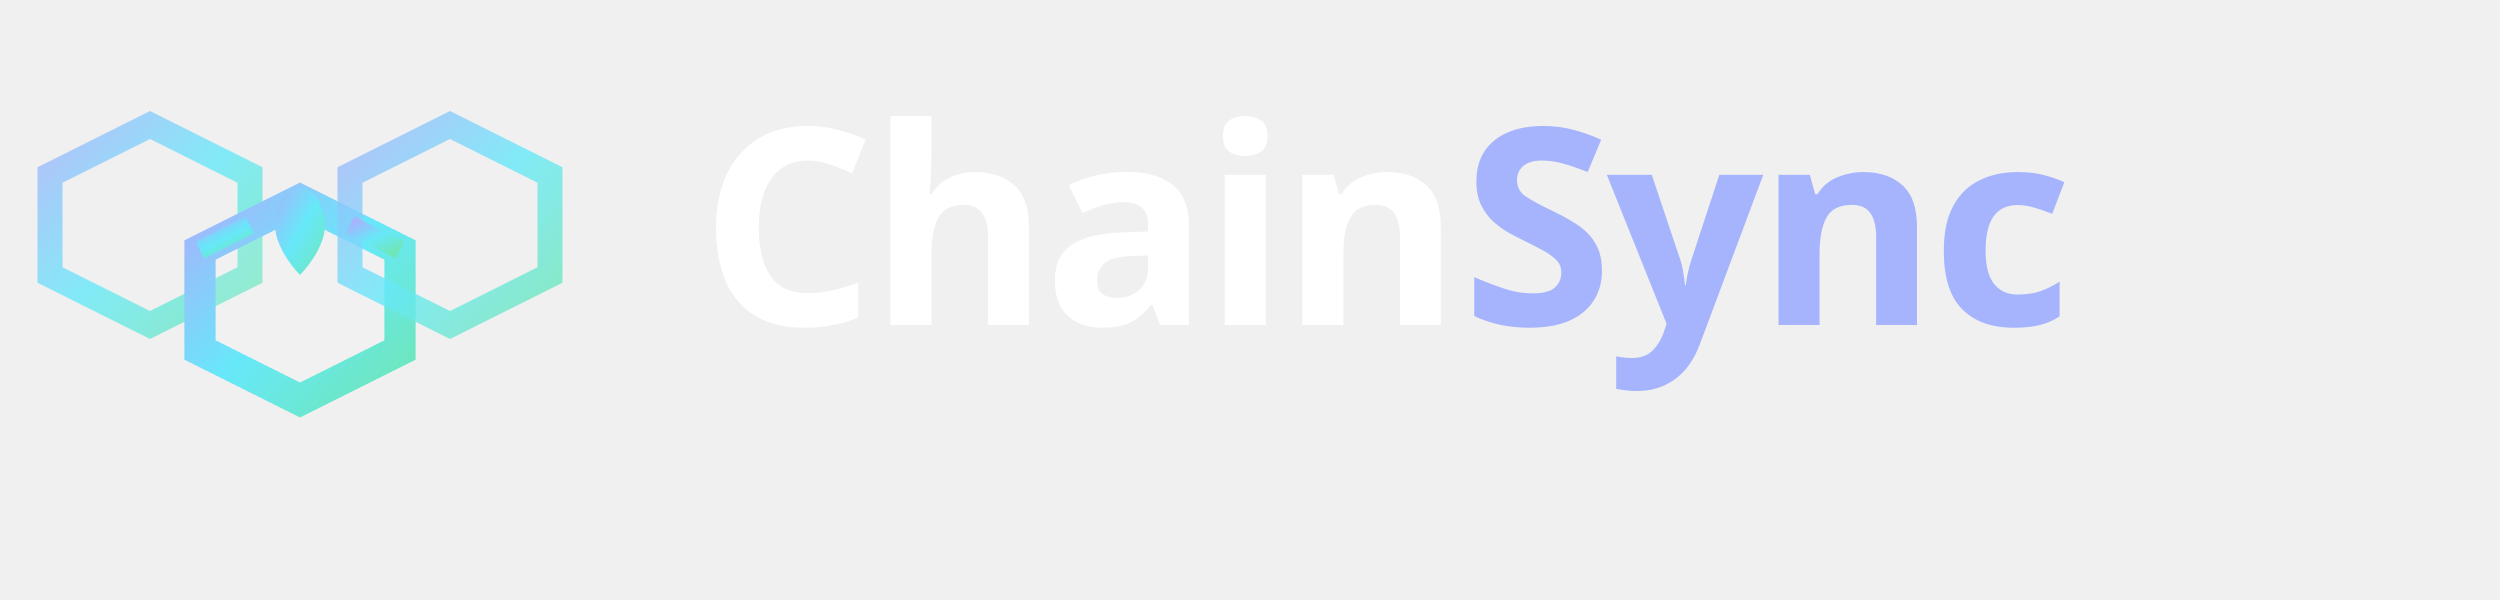
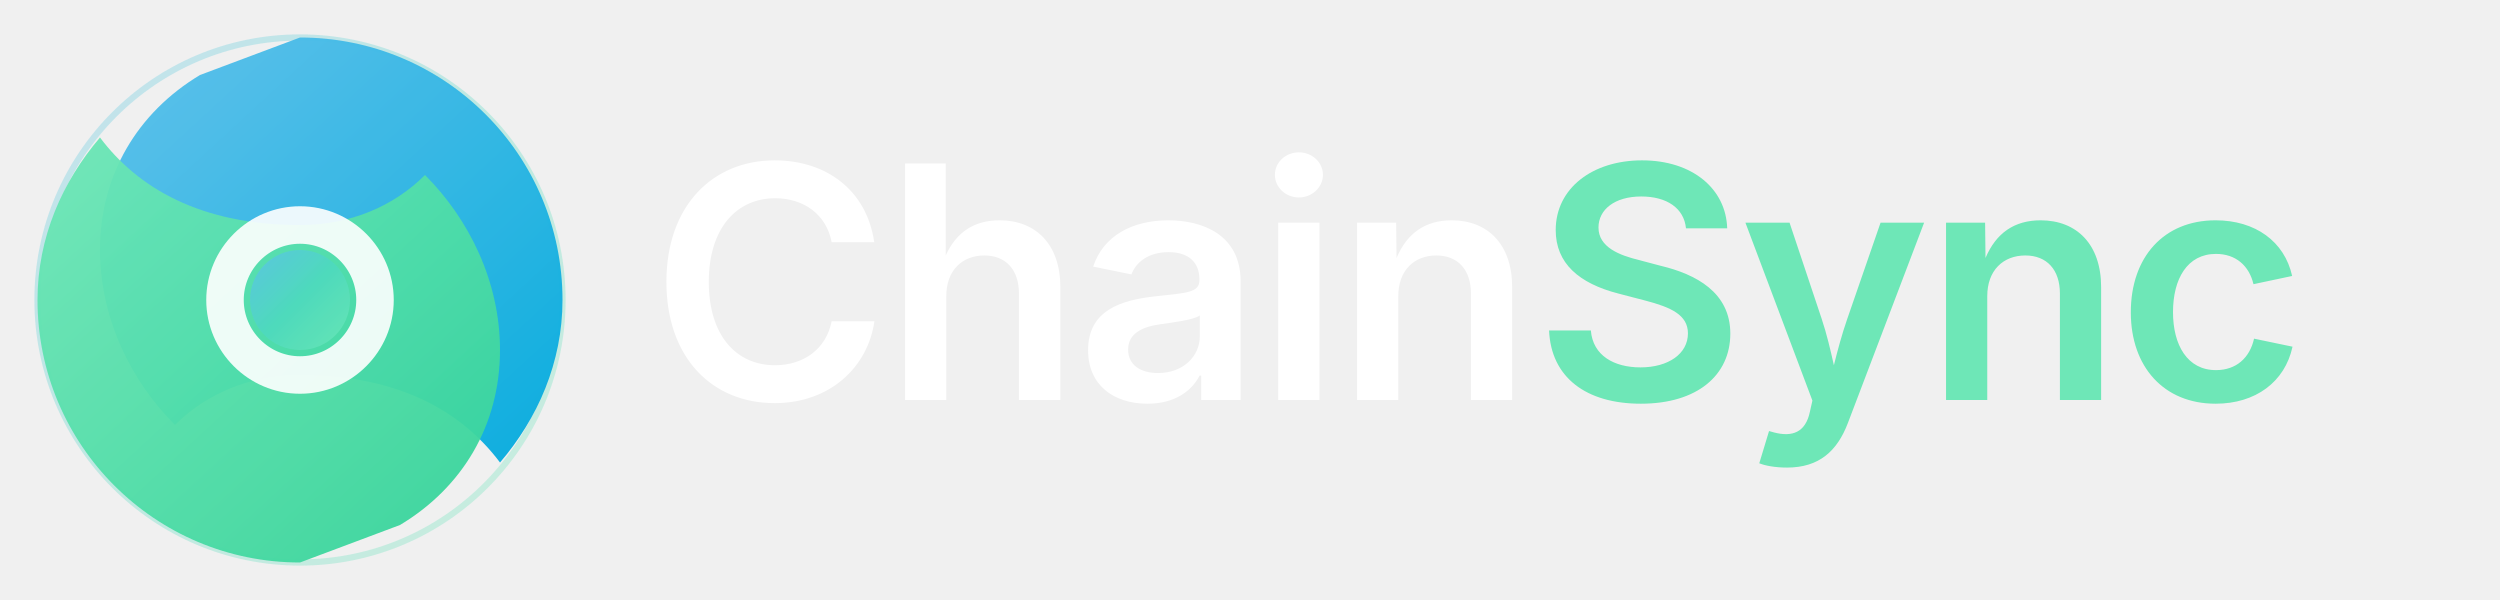
<svg xmlns="http://www.w3.org/2000/svg" width="200" height="48" viewBox="0 0 200 48" fill="none">
  <defs>
-     <linearGradient id="logoGradientWhite" x1="0%" y1="0%" x2="100%" y2="100%">
-       <stop offset="0%" style="stop-color:#A5B4FC;stop-opacity:1" />
-       <stop offset="50%" style="stop-color:#67E8F9;stop-opacity:1" />
+     <linearGradient id="blueGradientWhite" x1="0%" y1="0%" x2="100%" y2="100%">
+       <stop offset="0%" style="stop-color:#5BC0EB;stop-opacity:1" />
+       <stop offset="100%" style="stop-color:#00AADD;stop-opacity:1" />
+     </linearGradient>
+     <linearGradient id="greenGradientWhite" x1="0%" y1="0%" x2="100%" y2="100%">
+       <stop offset="0%" style="stop-color:#6EE7B7;stop-opacity:1" />
+       <stop offset="100%" style="stop-color:#34D399;stop-opacity:1" />
+     </linearGradient>
+     <linearGradient id="circleGradientWhite" x1="0%" y1="0%" x2="100%" y2="100%">
+       <stop offset="0%" style="stop-color:#5BC0EB;stop-opacity:1" />
+       <stop offset="50%" style="stop-color:#4DD9C0;stop-opacity:1" />
      <stop offset="100%" style="stop-color:#6EE7B7;stop-opacity:1" />
    </linearGradient>
  </defs>
-   <g transform="translate(0, 6)">
-     <path d="M12 4 L20 8 L20 16 L12 20 L4 16 L4 8 Z" stroke="url(#logoGradientWhite)" stroke-width="2" fill="none" opacity="0.8" />
-     <path d="M24 10 L32 14 L32 22 L24 26 L16 22 L16 14 Z" stroke="url(#logoGradientWhite)" stroke-width="2.5" fill="rgba(255, 255, 255, 0.1)" />
-     <path d="M36 4 L44 8 L44 16 L36 20 L28 16 L28 8 Z" stroke="url(#logoGradientWhite)" stroke-width="2" fill="none" opacity="0.8" />
-     <path d="M24 16 C24 16 22 14 22 12 C22 10.3 23.1 9 24 9 C24.9 9 26 10.3 26 12 C26 14 24 16 24 16 Z" fill="url(#logoGradientWhite)" />
-     <line x1="20" y1="12" x2="16" y2="14" stroke="url(#logoGradientWhite)" stroke-width="1.5" />
-     <line x1="32" y1="14" x2="28" y2="12" stroke="url(#logoGradientWhite)" stroke-width="1.5" />
+   <g transform="translate(2, 2)">
+     <circle cx="22" cy="22" r="21" fill="none" stroke="url(#circleGradientWhite)" stroke-width="0.5" opacity="0.3" />
+     <path d="M22 1 C33.6 1 43 10.4 43 22 C43 27 41 31.5 38 35 C35 31 30 28 22 28 C18 28 14.5 29.5 12 32 C8.5 28.5 6 23.5 6 18 C6 12 9 7 14 4" fill="url(#blueGradientWhite)" opacity="0.95" />
+     <path d="M22 43 C10.4 43 1 33.6 1 22 C1 17 3 12.5 6 9 C9 13 14 16 22 16 C26 16 29.5 14.5 32 12 C35.5 15.5 38 20.5 38 26 C38 32 35 37 30 40" fill="url(#greenGradientWhite)" opacity="0.95" />
+     <path d="M16 22 C16 18.7 18.7 16 22 16 C25.3 16 28 18.7 28 22 C28 25.3 25.3 28 22 28 C18.7 28 16 25.3 16 22" fill="none" stroke="#FFFFFF" stroke-width="3" opacity="0.9" />
+     <ellipse cx="22" cy="22" rx="4" ry="4" fill="url(#circleGradientWhite)" opacity="0.8" />
  </g>
-   <g transform="translate(56, 0)">
-     <text x="0" y="26" font-family="'Space Grotesk', sans-serif" font-size="22" font-weight="700" fill="#FFFFFF" letter-spacing="-0.5">
-       Chain<tspan fill="#A5B4FC">Sync</tspan>
+   <g transform="translate(52, 0)">
+     <text x="0" y="32" font-family="'Inter', 'Segoe UI', sans-serif" font-size="26" font-weight="600" fill="#FFFFFF" letter-spacing="-0.5">
+       Chain<tspan fill="#6EE7B7">Sync</tspan>
    </text>
  </g>
</svg>
